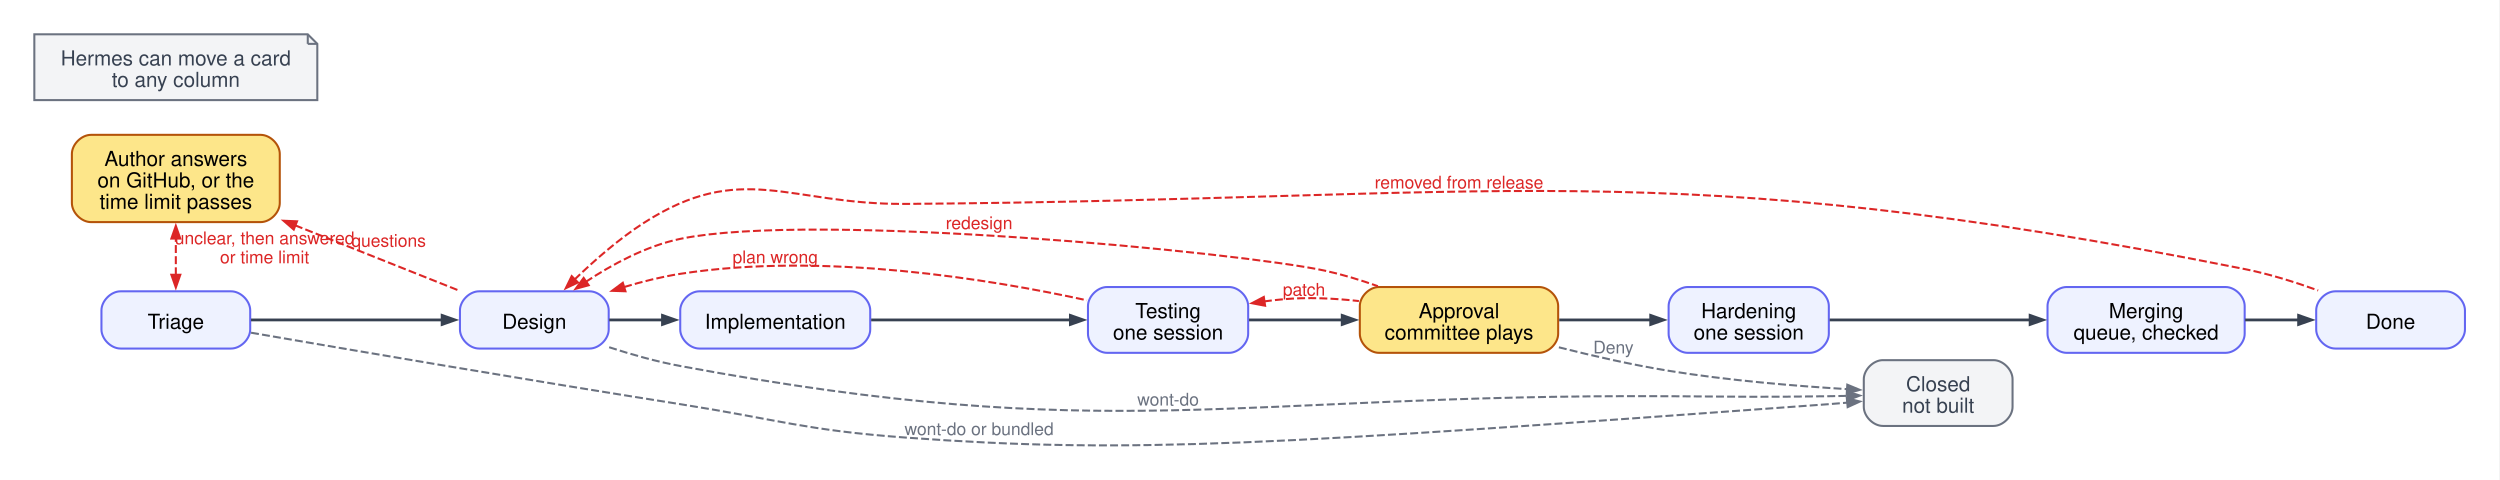
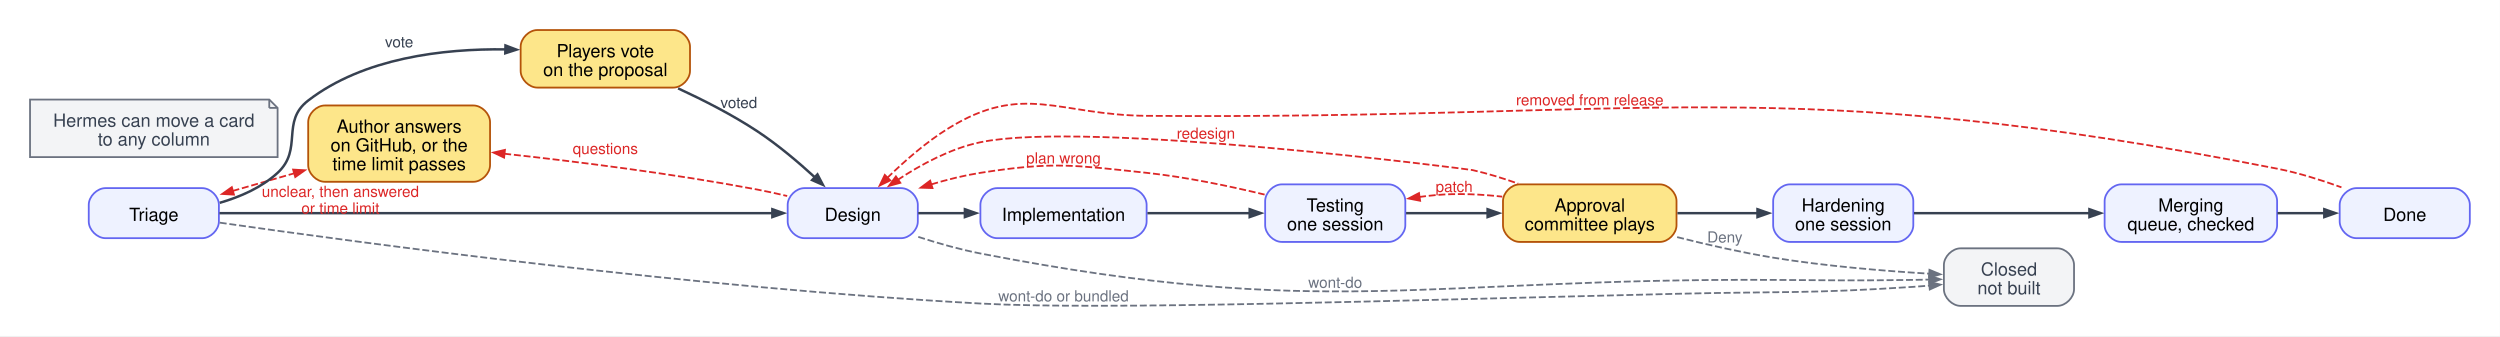
- <svg xmlns="http://www.w3.org/2000/svg" width="1573pt" height="302pt" viewBox="0.00 0.00 1573.00 302.00">
-   <g id="graph0" class="graph" transform="scale(1 1) rotate(0) translate(21.6 280.58)">
-     <polygon fill="white" stroke="none" points="-21.6,21.6 -21.6,-280.58 1550.95,-280.58 1550.95,21.6 -21.6,21.6" />
+ <svg xmlns="http://www.w3.org/2000/svg" width="1798pt" height="242pt" viewBox="0.00 0.00 1798.00 242.00">
+   <g id="graph0" class="graph" transform="scale(1 1) rotate(0) translate(21.6 220)">
+     <polygon fill="white" stroke="none" points="-21.6,21.6 -21.6,-220 1776.3,-220 1776.3,21.6 -21.6,21.6" />
    <g id="node1" class="node">
-       <path fill="#eef2ff" stroke="#6366f1" stroke-width="1.3" d="M123.83,-97.28C123.83,-97.28 54.23,-97.28 54.23,-97.28 48.23,-97.28 42.23,-91.28 42.23,-85.28 42.23,-85.28 42.23,-73.28 42.23,-73.28 42.23,-67.28 48.23,-61.28 54.23,-61.28 54.23,-61.28 123.83,-61.28 123.83,-61.28 129.83,-61.28 135.83,-67.28 135.83,-73.28 135.83,-73.28 135.83,-85.28 135.83,-85.28 135.83,-91.28 129.83,-97.28 123.83,-97.28" />
-       <text xml:space="preserve" text-anchor="middle" x="89.03" y="-73.68" font-family="Helvetica,sans-Serif" font-size="13.00">Triage</text>
+       <path fill="#eef2ff" stroke="#6366f1" stroke-width="1.3" d="M123.83,-84.7C123.83,-84.7 54.23,-84.7 54.23,-84.7 48.23,-84.7 42.23,-78.7 42.23,-72.7 42.23,-72.7 42.23,-60.7 42.23,-60.7 42.23,-54.7 48.23,-48.7 54.23,-48.7 54.23,-48.7 123.83,-48.7 123.83,-48.7 129.83,-48.7 135.83,-54.7 135.83,-60.7 135.83,-60.7 135.83,-72.7 135.83,-72.7 135.83,-78.7 129.83,-84.7 123.83,-84.7" />
+       <text xml:space="preserve" text-anchor="middle" x="89.03" y="-61.1" font-family="Helvetica,sans-Serif" font-size="13.00">Triage</text>
    </g>
    <g id="node2" class="node">
-       <path fill="#eef2ff" stroke="#6366f1" stroke-width="1.3" d="M349.4,-97.28C349.4,-97.28 279.8,-97.28 279.8,-97.28 273.8,-97.28 267.8,-91.28 267.8,-85.28 267.8,-85.28 267.8,-73.28 267.8,-73.28 267.8,-67.28 273.8,-61.28 279.8,-61.28 279.8,-61.28 349.4,-61.28 349.4,-61.28 355.4,-61.28 361.4,-67.28 361.4,-73.28 361.4,-73.28 361.4,-85.28 361.4,-85.28 361.4,-91.28 355.4,-97.28 349.4,-97.28" />
-       <text xml:space="preserve" text-anchor="middle" x="314.6" y="-73.68" font-family="Helvetica,sans-Serif" font-size="13.00">Design</text>
+       <path fill="#eef2ff" stroke="#6366f1" stroke-width="1.3" d="M626.5,-84.7C626.5,-84.7 556.9,-84.7 556.9,-84.7 550.9,-84.7 544.9,-78.7 544.9,-72.7 544.9,-72.7 544.9,-60.7 544.9,-60.7 544.9,-54.7 550.9,-48.7 556.9,-48.7 556.9,-48.7 626.5,-48.7 626.5,-48.7 632.5,-48.7 638.5,-54.7 638.5,-60.7 638.5,-60.7 638.5,-72.7 638.5,-72.7 638.5,-78.7 632.5,-84.7 626.5,-84.7" />
+       <text xml:space="preserve" text-anchor="middle" x="591.7" y="-61.1" font-family="Helvetica,sans-Serif" font-size="13.00">Design</text>
    </g>
    <g id="edge1" class="edge">
-       <path fill="none" stroke="#374151" stroke-width="1.8" d="M136.35,-79.28C171.27,-79.28 219.36,-79.28 256.63,-79.28" />
-       <polygon fill="#374151" stroke="#374151" stroke-width="1.8" points="256.61,-82.08 264.61,-79.28 256.61,-76.48 256.61,-82.08" />
+       <path fill="none" stroke="#374151" stroke-width="1.8" d="M136.23,-66.7C228.26,-66.7 434.17,-66.7 534.11,-66.7" />
+       <polygon fill="#374151" stroke="#374151" stroke-width="1.8" points="533.88,-69.5 541.88,-66.7 533.88,-63.9 533.88,-69.5" />
    </g>
    <g id="node9" class="node">
-       <path fill="#fde68a" stroke="#b45309" stroke-width="1.3" d="M142.43,-195.73C142.43,-195.73 35.63,-195.73 35.63,-195.73 29.63,-195.73 23.63,-189.73 23.63,-183.73 23.63,-183.73 23.63,-152.83 23.63,-152.83 23.63,-146.83 29.63,-140.83 35.63,-140.83 35.63,-140.83 142.43,-140.83 142.43,-140.83 148.43,-140.83 154.43,-146.83 154.43,-152.83 154.43,-152.83 154.43,-183.73 154.43,-183.73 154.43,-189.73 148.43,-195.73 142.43,-195.73" />
-       <text xml:space="preserve" text-anchor="middle" x="89.03" y="-176.18" font-family="Helvetica,sans-Serif" font-size="13.00">Author answers</text>
-       <text xml:space="preserve" text-anchor="middle" x="89.03" y="-162.68" font-family="Helvetica,sans-Serif" font-size="13.00">on GitHub, or the</text>
-       <text xml:space="preserve" text-anchor="middle" x="89.03" y="-149.18" font-family="Helvetica,sans-Serif" font-size="13.00">time limit passes</text>
+       <path fill="#fde68a" stroke="#b45309" stroke-width="1.3" d="M318.85,-144.15C318.85,-144.15 212.05,-144.15 212.05,-144.15 206.05,-144.15 200.05,-138.15 200.05,-132.15 200.05,-132.15 200.05,-101.25 200.05,-101.25 200.05,-95.25 206.05,-89.25 212.05,-89.25 212.05,-89.25 318.85,-89.25 318.85,-89.25 324.85,-89.25 330.85,-95.25 330.85,-101.25 330.85,-101.25 330.85,-132.15 330.85,-132.15 330.85,-138.15 324.85,-144.15 318.85,-144.15" />
+       <text xml:space="preserve" text-anchor="middle" x="265.45" y="-124.6" font-family="Helvetica,sans-Serif" font-size="13.00">Author answers</text>
+       <text xml:space="preserve" text-anchor="middle" x="265.45" y="-111.1" font-family="Helvetica,sans-Serif" font-size="13.00">on GitHub, or the</text>
+       <text xml:space="preserve" text-anchor="middle" x="265.45" y="-97.6" font-family="Helvetica,sans-Serif" font-size="13.00">time limit passes</text>
    </g>
    <g id="edge8" class="edge">
-       <path fill="none" stroke="#dc2626" stroke-width="1.3" stroke-dasharray="5,2" d="M89.03,-107.39C89.03,-115.13 89.03,-122.88 89.03,-130.63" />
-       <polygon fill="#dc2626" stroke="#dc2626" stroke-width="1.3" points="91.83,-107.68 89.03,-99.68 86.23,-107.68 91.83,-107.68" />
-       <polygon fill="#dc2626" stroke="#dc2626" stroke-width="1.3" points="86.23,-130.47 89.03,-138.47 91.83,-130.47 86.23,-130.47" />
-       <text xml:space="preserve" text-anchor="middle" x="144.9" y="-126.92" font-family="Helvetica,sans-Serif" font-size="11.00" fill="#dc2626">unclear, then answered</text>
-       <text xml:space="preserve" text-anchor="middle" x="144.9" y="-114.92" font-family="Helvetica,sans-Serif" font-size="11.00" fill="#dc2626">or time limit</text>
+       <path fill="none" stroke="#dc2626" stroke-width="1.3" stroke-dasharray="5,2" d="M145.63,-82.64C159.84,-86.71 175.34,-91.16 190.32,-95.45" />
+       <polygon fill="#dc2626" stroke="#dc2626" stroke-width="1.3" points="146.66,-80.02 138.2,-80.51 145.12,-85.41 146.66,-80.02" />
+       <polygon fill="#dc2626" stroke="#dc2626" stroke-width="1.3" points="189.21,-98.04 197.67,-97.56 190.75,-92.66 189.21,-98.04" />
+       <text xml:space="preserve" text-anchor="middle" x="223.21" y="-78.41" font-family="Helvetica,sans-Serif" font-size="11.00" fill="#dc2626">unclear, then answered</text>
+       <text xml:space="preserve" text-anchor="middle" x="223.21" y="-66.41" font-family="Helvetica,sans-Serif" font-size="11.00" fill="#dc2626">or time limit</text>
+     </g>
+     <g id="node10" class="node">
+       <path fill="#fde68a" stroke="#b45309" stroke-width="1.3" d="M462.65,-198.4C462.65,-198.4 364.85,-198.4 364.85,-198.4 358.85,-198.4 352.85,-192.4 352.85,-186.4 352.85,-186.4 352.85,-169 352.85,-169 352.85,-163 358.85,-157 364.85,-157 364.85,-157 462.65,-157 462.65,-157 468.65,-157 474.65,-163 474.65,-169 474.65,-169 474.65,-186.4 474.65,-186.4 474.65,-192.4 468.65,-198.4 462.65,-198.4" />
+       <text xml:space="preserve" text-anchor="middle" x="413.75" y="-178.85" font-family="Helvetica,sans-Serif" font-size="13.00">Players vote</text>
+       <text xml:space="preserve" text-anchor="middle" x="413.75" y="-165.35" font-family="Helvetica,sans-Serif" font-size="13.00">on the proposal</text>
+     </g>
+     <g id="edge10" class="edge">
+       <path fill="none" stroke="#374151" stroke-width="1.8" d="M136.43,-74.13C151.15,-78.4 166.57,-85.13 178.05,-95.7 196.51,-112.7 180.15,-132.41 200.05,-147.7 240.01,-178.42 297.07,-185.06 342.03,-184.49" />
+       <polygon fill="#374151" stroke="#374151" stroke-width="1.8" points="341.95,-187.29 349.87,-184.29 341.8,-181.7 341.95,-187.29" />
+       <text xml:space="preserve" text-anchor="middle" x="265.45" y="-186" font-family="Helvetica,sans-Serif" font-size="11.00" fill="#374151">vote</text>
+     </g>
+     <g id="node12" class="node">
+       <path fill="#f3f4f6" stroke="#6b7280" stroke-width="1.3" d="M1458.05,-41.4C1458.05,-41.4 1388.45,-41.4 1388.45,-41.4 1382.45,-41.4 1376.45,-35.4 1376.45,-29.4 1376.45,-29.4 1376.45,-12 1376.45,-12 1376.45,-6 1382.45,0 1388.45,0 1388.45,0 1458.05,0 1458.05,0 1464.05,0 1470.05,-6 1470.05,-12 1470.05,-12 1470.05,-29.4 1470.05,-29.4 1470.05,-35.4 1464.05,-41.4 1458.05,-41.4" />
+       <text xml:space="preserve" text-anchor="middle" x="1423.25" y="-21.85" font-family="Helvetica,sans-Serif" font-size="13.00" fill="#374151">Closed</text>
+       <text xml:space="preserve" text-anchor="middle" x="1423.25" y="-8.35" font-family="Helvetica,sans-Serif" font-size="13.00" fill="#374151">not built</text>
+     </g>
+     <g id="edge16" class="edge">
+       <path fill="none" stroke="#6b7280" stroke-width="1.3" stroke-dasharray="5,2" d="M136.43,-59.87C236.24,-45.57 478.84,-12.87 683.5,-1.7 771.17,3.09 976.6,-3.75 1184.15,-8.7 1259.85,-10.51 1278.89,-8.7 1354.45,-13.7 1358.26,-13.95 1362.19,-14.25 1366.14,-14.58" />
+       <polygon fill="#6b7280" stroke="#6b7280" stroke-width="1.3" points="1365.79,-17.36 1374.01,-15.29 1366.29,-11.79 1365.79,-17.36" />
+       <text xml:space="preserve" text-anchor="middle" x="743.28" y="-3.25" font-family="Helvetica,sans-Serif" font-size="11.00" fill="#6b7280">wont-do or bundled</text>
+     </g>
+     <g id="node3" class="node">
+       <path fill="#eef2ff" stroke="#6366f1" stroke-width="1.3" d="M791.05,-84.7C791.05,-84.7 695.5,-84.7 695.5,-84.7 689.5,-84.7 683.5,-78.7 683.5,-72.7 683.5,-72.7 683.5,-60.7 683.5,-60.7 683.5,-54.7 689.5,-48.7 695.5,-48.7 695.5,-48.7 791.05,-48.7 791.05,-48.7 797.05,-48.7 803.05,-54.7 803.05,-60.7 803.05,-60.7 803.05,-72.7 803.05,-72.7 803.05,-78.7 797.05,-84.7 791.05,-84.7" />
+       <text xml:space="preserve" text-anchor="middle" x="743.28" y="-61.1" font-family="Helvetica,sans-Serif" font-size="13.00">Implementation</text>
+     </g>
+     <g id="edge2" class="edge">
+       <path fill="none" stroke="#374151" stroke-width="1.8" d="M638.8,-66.7C649.51,-66.7 661.15,-66.7 672.62,-66.7" />
+       <polygon fill="#374151" stroke="#374151" stroke-width="1.8" points="672.36,-69.5 680.36,-66.7 672.36,-63.9 672.36,-69.5" />
+     </g>
+     <g id="node4" class="node">
+       <path fill="#eef2ff" stroke="#6366f1" stroke-width="1.3" d="M977.1,-87.4C977.1,-87.4 900.3,-87.4 900.3,-87.4 894.3,-87.4 888.3,-81.4 888.3,-75.4 888.3,-75.4 888.3,-58 888.3,-58 888.3,-52 894.3,-46 900.3,-46 900.3,-46 977.1,-46 977.1,-46 983.1,-46 989.1,-52 989.1,-58 989.1,-58 989.1,-75.4 989.1,-75.4 989.1,-81.4 983.1,-87.4 977.1,-87.4" />
+       <text xml:space="preserve" text-anchor="middle" x="938.7" y="-67.85" font-family="Helvetica,sans-Serif" font-size="13.00">Testing</text>
+       <text xml:space="preserve" text-anchor="middle" x="938.7" y="-54.35" font-family="Helvetica,sans-Serif" font-size="13.00">one session</text>
+     </g>
+     <g id="edge12" class="edge">
+       <path fill="none" stroke="#dc2626" stroke-width="1.3" stroke-dasharray="5,2" d="M648.19,-87.4C659.7,-90.85 671.88,-93.89 683.5,-95.7 736,-103.88 750.22,-101.33 803.05,-95.7 831.47,-92.67 862.69,-86.15 887.91,-80.06" />
+       <polygon fill="#dc2626" stroke="#dc2626" stroke-width="1.3" points="649.04,-84.73 640.57,-85.01 647.37,-90.08 649.04,-84.73" />
+       <text xml:space="preserve" text-anchor="middle" x="743.28" y="-102.47" font-family="Helvetica,sans-Serif" font-size="11.00" fill="#dc2626">plan wrong</text>
+     </g>
+     <g id="node5" class="node">
+       <path fill="#fde68a" stroke="#b45309" stroke-width="1.3" d="M1172.15,-87.4C1172.15,-87.4 1071.35,-87.4 1071.35,-87.4 1065.35,-87.4 1059.35,-81.4 1059.35,-75.4 1059.35,-75.4 1059.35,-58 1059.35,-58 1059.35,-52 1065.35,-46 1071.35,-46 1071.35,-46 1172.15,-46 1172.15,-46 1178.15,-46 1184.15,-52 1184.15,-58 1184.15,-58 1184.15,-75.4 1184.15,-75.4 1184.15,-81.4 1178.15,-87.4 1172.15,-87.4" />
+       <text xml:space="preserve" text-anchor="middle" x="1121.75" y="-67.85" font-family="Helvetica,sans-Serif" font-size="13.00">Approval</text>
+       <text xml:space="preserve" text-anchor="middle" x="1121.75" y="-54.35" font-family="Helvetica,sans-Serif" font-size="13.00">committee plays</text>
+     </g>
+     <g id="edge14" class="edge">
+       <path fill="none" stroke="#dc2626" stroke-width="1.3" stroke-dasharray="5,2" d="M623.88,-90.53C640.56,-101.57 662.05,-113.24 683.5,-117.7 760.74,-133.76 1035.51,-98.11 1037.35,-97.7 1048.2,-95.27 1059.55,-91.75 1070.25,-87.95" />
+       <polygon fill="#dc2626" stroke="#dc2626" stroke-width="1.3" points="625.9,-88.52 617.72,-86.3 622.73,-93.13 625.9,-88.52" />
+       <text xml:space="preserve" text-anchor="middle" x="845.68" y="-120.27" font-family="Helvetica,sans-Serif" font-size="11.00" fill="#dc2626">redesign</text>
+     </g>
+     <g id="node8" class="node">
+       <path fill="#eef2ff" stroke="#6366f1" stroke-width="1.3" d="M1742.7,-84.7C1742.7,-84.7 1673.1,-84.7 1673.1,-84.7 1667.1,-84.7 1661.1,-78.7 1661.1,-72.7 1661.1,-72.7 1661.1,-60.7 1661.1,-60.7 1661.1,-54.7 1667.1,-48.7 1673.1,-48.7 1673.1,-48.7 1742.7,-48.7 1742.7,-48.7 1748.7,-48.7 1754.7,-54.7 1754.7,-60.7 1754.7,-60.7 1754.7,-72.7 1754.7,-72.7 1754.7,-78.7 1748.7,-84.7 1742.7,-84.7" />
+       <text xml:space="preserve" text-anchor="middle" x="1707.9" y="-61.1" font-family="Helvetica,sans-Serif" font-size="13.00">Done</text>
+     </g>
+     <g id="edge15" class="edge">
+       <path fill="none" stroke="#dc2626" stroke-width="1.3" stroke-dasharray="5,2" d="M616.48,-92C628.77,-104 644.5,-117.83 660.5,-127.7 714.53,-161.03 739.57,-137.2 803.05,-136.7 1164.79,-133.84 1261.14,-168.46 1616.1,-98.7 1631.52,-95.67 1647.85,-90.55 1662.36,-85.28" />
+       <polygon fill="#dc2626" stroke="#dc2626" stroke-width="1.3" points="618.7,-90.26 611.07,-86.58 614.74,-94.22 618.7,-90.26" />
+       <text xml:space="preserve" text-anchor="middle" x="1121.75" y="-144.27" font-family="Helvetica,sans-Serif" font-size="11.00" fill="#dc2626">removed from release</text>
+     </g>
+     <g id="edge17" class="edge">
+       <path fill="none" stroke="#6b7280" stroke-width="1.3" stroke-dasharray="5,2" d="M638.81,-49.65C652.97,-45.05 668.72,-40.56 683.5,-37.7 932.42,10.46 1000.11,-20.09 1253.65,-18.7 1298.45,-18.45 1309.65,-18.04 1354.45,-18.7 1358.25,-18.76 1362.17,-18.83 1366.12,-18.92" />
+       <polygon fill="#6b7280" stroke="#6b7280" stroke-width="1.3" points="1365.9,-21.71 1373.97,-19.1 1366.04,-16.11 1365.9,-21.71" />
+       <text xml:space="preserve" text-anchor="middle" x="938.7" y="-13.03" font-family="Helvetica,sans-Serif" font-size="11.00" fill="#6b7280">wont-do</text>
+     </g>
+     <g id="edge3" class="edge">
+       <path fill="none" stroke="#374151" stroke-width="1.8" d="M803.62,-66.7C827.02,-66.7 853.88,-66.7 877.37,-66.7" />
+       <polygon fill="#374151" stroke="#374151" stroke-width="1.8" points="877.18,-69.5 885.18,-66.7 877.18,-63.9 877.18,-69.5" />
+     </g>
+     <g id="edge4" class="edge">
+       <path fill="none" stroke="#374151" stroke-width="1.8" d="M989.65,-66.7C1007.84,-66.7 1028.78,-66.7 1048.52,-66.7" />
+       <polygon fill="#374151" stroke="#374151" stroke-width="1.8" points="1048.29,-69.5 1056.29,-66.7 1048.29,-63.9 1048.29,-69.5" />
+     </g>
+     <g id="edge13" class="edge">
+       <path fill="none" stroke="#dc2626" stroke-width="1.3" stroke-dasharray="5,2" d="M999,-78.33C1003.09,-78.88 1007.15,-79.34 1011.1,-79.7 1026.56,-81.1 1043.22,-80.31 1058.77,-78.58" />
+       <polygon fill="#dc2626" stroke="#dc2626" stroke-width="1.3" points="999.75,-75.61 991.42,-77.23 998.94,-81.15 999.75,-75.61" />
+       <text xml:space="preserve" text-anchor="middle" x="1024.22" y="-81.96" font-family="Helvetica,sans-Serif" font-size="11.00" fill="#dc2626">patch</text>
+     </g>
+     <g id="node6" class="node">
+       <path fill="#eef2ff" stroke="#6366f1" stroke-width="1.3" d="M1342.45,-87.4C1342.45,-87.4 1265.65,-87.4 1265.65,-87.4 1259.65,-87.4 1253.65,-81.4 1253.65,-75.4 1253.65,-75.4 1253.65,-58 1253.65,-58 1253.65,-52 1259.65,-46 1265.65,-46 1265.65,-46 1342.45,-46 1342.45,-46 1348.45,-46 1354.45,-52 1354.45,-58 1354.45,-58 1354.45,-75.4 1354.45,-75.4 1354.45,-81.4 1348.45,-87.4 1342.45,-87.4" />
+       <text xml:space="preserve" text-anchor="middle" x="1304.05" y="-67.85" font-family="Helvetica,sans-Serif" font-size="13.00">Hardening</text>
+       <text xml:space="preserve" text-anchor="middle" x="1304.05" y="-54.35" font-family="Helvetica,sans-Serif" font-size="13.00">one session</text>
+     </g>
+     <g id="edge5" class="edge">
+       <path fill="none" stroke="#374151" stroke-width="1.8" d="M1184.8,-66.7C1203.45,-66.7 1223.88,-66.7 1242.43,-66.7" />
+       <polygon fill="#374151" stroke="#374151" stroke-width="1.8" points="1242.39,-69.5 1250.39,-66.7 1242.39,-63.9 1242.39,-69.5" />
+     </g>
+     <g id="edge18" class="edge">
+       <path fill="none" stroke="#6b7280" stroke-width="1.3" stroke-dasharray="5,2" d="M1184.6,-49.47C1206.28,-43.99 1230.91,-38.4 1253.65,-34.7 1290.83,-28.65 1333.06,-25.15 1365.96,-23.16" />
+       <polygon fill="#6b7280" stroke="#6b7280" stroke-width="1.3" points="1366.07,-25.96 1373.89,-22.7 1365.74,-20.37 1366.07,-25.96" />
+       <text xml:space="preserve" text-anchor="middle" x="1218.9" y="-45.6" font-family="Helvetica,sans-Serif" font-size="11.00" fill="#6b7280">Deny</text>
+     </g>
+     <g id="node7" class="node">
+       <path fill="#eef2ff" stroke="#6366f1" stroke-width="1.3" d="M1604.1,-87.4C1604.1,-87.4 1504.05,-87.4 1504.05,-87.4 1498.05,-87.4 1492.05,-81.4 1492.05,-75.4 1492.05,-75.4 1492.05,-58 1492.05,-58 1492.05,-52 1498.05,-46 1504.05,-46 1504.05,-46 1604.1,-46 1604.1,-46 1610.1,-46 1616.1,-52 1616.1,-58 1616.1,-58 1616.1,-75.4 1616.1,-75.4 1616.1,-81.4 1610.1,-87.4 1604.1,-87.4" />
+       <text xml:space="preserve" text-anchor="middle" x="1554.08" y="-67.85" font-family="Helvetica,sans-Serif" font-size="13.00">Merging</text>
+       <text xml:space="preserve" text-anchor="middle" x="1554.08" y="-54.35" font-family="Helvetica,sans-Serif" font-size="13.00">queue, checked</text>
+     </g>
+     <g id="edge6" class="edge">
+       <path fill="none" stroke="#374151" stroke-width="1.8" d="M1354.94,-66.7C1391.17,-66.7 1440.73,-66.7 1481.22,-66.7" />
+       <polygon fill="#374151" stroke="#374151" stroke-width="1.8" points="1481.12,-69.5 1489.12,-66.7 1481.12,-63.9 1481.12,-69.5" />
+     </g>
+     <g id="edge7" class="edge">
+       <path fill="none" stroke="#374151" stroke-width="1.8" d="M1616.39,-66.7C1627.62,-66.7 1639.29,-66.7 1650.36,-66.7" />
+       <polygon fill="#374151" stroke="#374151" stroke-width="1.8" points="1650.05,-69.5 1658.05,-66.7 1650.05,-63.9 1650.05,-69.5" />
+     </g>
+     <g id="edge9" class="edge">
+       <path fill="none" stroke="#dc2626" stroke-width="1.3" stroke-dasharray="5,2" d="M341.03,-109.45C392.4,-103.88 462.09,-95.19 522.9,-83.7 529.94,-82.37 537.33,-80.75 544.54,-79.04" />
+       <polygon fill="#dc2626" stroke="#dc2626" stroke-width="1.3" points="340.95,-106.64 333.29,-110.28 341.55,-112.21 340.95,-106.64" />
+       <text xml:space="preserve" text-anchor="middle" x="413.75" y="-109.27" font-family="Helvetica,sans-Serif" font-size="11.00" fill="#dc2626">questions</text>
+     </g>
+     <g id="edge11" class="edge">
+       <path fill="none" stroke="#374151" stroke-width="1.8" d="M466.08,-156.45C484.58,-147.91 505.24,-137.33 522.9,-125.7 537.65,-115.99 552.62,-103.33 564.72,-92.23" />
+       <polygon fill="#374151" stroke="#374151" stroke-width="1.8" points="566.31,-94.57 570.24,-87.06 562.48,-90.48 566.31,-94.57" />
+       <text xml:space="preserve" text-anchor="middle" x="509.78" y="-142.35" font-family="Helvetica,sans-Serif" font-size="11.00" fill="#374151">voted</text>
    </g>
    <g id="node11" class="node">
-       <path fill="#f3f4f6" stroke="#6b7280" stroke-width="1.3" d="M1232.7,-53.98C1232.7,-53.98 1163.1,-53.98 1163.1,-53.98 1157.1,-53.98 1151.1,-47.98 1151.1,-41.98 1151.1,-41.98 1151.1,-24.58 1151.1,-24.58 1151.1,-18.58 1157.1,-12.58 1163.1,-12.58 1163.1,-12.58 1232.7,-12.58 1232.7,-12.58 1238.7,-12.58 1244.7,-18.58 1244.7,-24.58 1244.7,-24.58 1244.7,-41.98 1244.7,-41.98 1244.7,-47.98 1238.7,-53.98 1232.7,-53.98" />
-       <text xml:space="preserve" text-anchor="middle" x="1197.9" y="-34.43" font-family="Helvetica,sans-Serif" font-size="13.00" fill="#374151">Closed</text>
-       <text xml:space="preserve" text-anchor="middle" x="1197.9" y="-20.93" font-family="Helvetica,sans-Serif" font-size="13.00" fill="#374151">not built</text>
-     </g>
-     <g id="edge14" class="edge">
-       <path fill="none" stroke="#6b7280" stroke-width="1.3" stroke-dasharray="5,2" d="M136.35,-71.24C197.96,-60.61 310.27,-41.46 406.4,-26.28 469.22,-16.36 484.52,-9.96 547.95,-5.28 690.75,5.25 779.13,-0.71 1129.1,-26.28 1132.91,-26.56 1136.83,-26.88 1140.79,-27.23" />
-       <polygon fill="#6b7280" stroke="#6b7280" stroke-width="1.3" points="1140.43,-30 1148.65,-27.95 1140.95,-24.43 1140.43,-30" />
-       <text xml:space="preserve" text-anchor="middle" x="594.45" y="-6.83" font-family="Helvetica,sans-Serif" font-size="11.00" fill="#6b7280">wont-do or bundled</text>
-     </g>
-     <g id="node3" class="node">
-       <path fill="#eef2ff" stroke="#6366f1" stroke-width="1.3" d="M513.95,-97.28C513.95,-97.28 418.4,-97.28 418.4,-97.28 412.4,-97.28 406.4,-91.28 406.4,-85.28 406.4,-85.28 406.4,-73.28 406.4,-73.28 406.4,-67.28 412.4,-61.28 418.4,-61.28 418.4,-61.28 513.95,-61.28 513.95,-61.28 519.95,-61.28 525.95,-67.28 525.95,-73.28 525.95,-73.28 525.95,-85.28 525.95,-85.28 525.95,-91.28 519.95,-97.28 513.95,-97.28" />
-       <text xml:space="preserve" text-anchor="middle" x="466.18" y="-73.68" font-family="Helvetica,sans-Serif" font-size="13.00">Implementation</text>
-     </g>
-     <g id="edge2" class="edge">
-       <path fill="none" stroke="#374151" stroke-width="1.8" d="M361.7,-79.28C372.41,-79.28 384.05,-79.28 395.52,-79.28" />
-       <polygon fill="#374151" stroke="#374151" stroke-width="1.8" points="395.26,-82.08 403.26,-79.28 395.26,-76.48 395.26,-82.08" />
-     </g>
-     <g id="node4" class="node">
-       <path fill="#eef2ff" stroke="#6366f1" stroke-width="1.3" d="M751.75,-99.98C751.75,-99.98 674.95,-99.98 674.95,-99.98 668.95,-99.98 662.95,-93.98 662.95,-87.98 662.95,-87.98 662.95,-70.58 662.95,-70.58 662.95,-64.58 668.95,-58.58 674.95,-58.58 674.95,-58.58 751.75,-58.58 751.75,-58.58 757.75,-58.58 763.75,-64.58 763.75,-70.58 763.75,-70.58 763.75,-87.98 763.75,-87.98 763.75,-93.98 757.75,-99.98 751.75,-99.98" />
-       <text xml:space="preserve" text-anchor="middle" x="713.35" y="-80.43" font-family="Helvetica,sans-Serif" font-size="13.00">Testing</text>
-       <text xml:space="preserve" text-anchor="middle" x="713.35" y="-66.93" font-family="Helvetica,sans-Serif" font-size="13.00">one session</text>
-     </g>
-     <g id="edge10" class="edge">
-       <path fill="none" stroke="#dc2626" stroke-width="1.3" stroke-dasharray="5,2" d="M371.09,-99.98C382.6,-103.43 394.78,-106.47 406.4,-108.28 496.02,-122.25 601.53,-104.88 662.31,-91.63" />
-       <polygon fill="#dc2626" stroke="#dc2626" stroke-width="1.3" points="371.94,-97.31 363.47,-97.59 370.27,-102.66 371.94,-97.31" />
-       <text xml:space="preserve" text-anchor="middle" x="466.18" y="-114.99" font-family="Helvetica,sans-Serif" font-size="11.00" fill="#dc2626">plan wrong</text>
-     </g>
-     <g id="node5" class="node">
-       <path fill="#fde68a" stroke="#b45309" stroke-width="1.3" d="M946.8,-99.98C946.8,-99.98 846,-99.98 846,-99.98 840,-99.98 834,-93.98 834,-87.98 834,-87.98 834,-70.58 834,-70.58 834,-64.58 840,-58.58 846,-58.58 846,-58.58 946.8,-58.58 946.8,-58.58 952.8,-58.58 958.8,-64.58 958.8,-70.58 958.8,-70.58 958.8,-87.98 958.8,-87.98 958.8,-93.98 952.8,-99.98 946.8,-99.98" />
-       <text xml:space="preserve" text-anchor="middle" x="896.4" y="-80.43" font-family="Helvetica,sans-Serif" font-size="13.00">Approval</text>
-       <text xml:space="preserve" text-anchor="middle" x="896.4" y="-66.93" font-family="Helvetica,sans-Serif" font-size="13.00">committee plays</text>
-     </g>
-     <g id="edge12" class="edge">
-       <path fill="none" stroke="#dc2626" stroke-width="1.3" stroke-dasharray="5,2" d="M346.78,-103.11C363.46,-114.16 384.95,-125.82 406.4,-130.28 490.14,-147.7 759.24,-121.68 812,-110.28 823.02,-107.9 834.54,-104.36 845.37,-100.51" />
-       <polygon fill="#dc2626" stroke="#dc2626" stroke-width="1.3" points="348.8,-101.1 340.62,-98.88 345.63,-105.72 348.8,-101.1" />
-       <text xml:space="preserve" text-anchor="middle" x="594.45" y="-136.43" font-family="Helvetica,sans-Serif" font-size="11.00" fill="#dc2626">redesign</text>
-     </g>
-     <g id="node8" class="node">
-       <path fill="#eef2ff" stroke="#6366f1" stroke-width="1.3" d="M1517.35,-97.28C1517.35,-97.28 1447.75,-97.28 1447.75,-97.28 1441.75,-97.28 1435.75,-91.28 1435.75,-85.28 1435.75,-85.28 1435.75,-73.28 1435.75,-73.28 1435.75,-67.28 1441.75,-61.28 1447.75,-61.28 1447.75,-61.28 1517.35,-61.28 1517.35,-61.28 1523.35,-61.28 1529.35,-67.28 1529.35,-73.28 1529.35,-73.28 1529.35,-85.28 1529.35,-85.28 1529.35,-91.28 1523.35,-97.28 1517.35,-97.28" />
-       <text xml:space="preserve" text-anchor="middle" x="1482.55" y="-73.68" font-family="Helvetica,sans-Serif" font-size="13.00">Done</text>
-     </g>
-     <g id="edge13" class="edge">
-       <path fill="none" stroke="#dc2626" stroke-width="1.3" stroke-dasharray="5,2" d="M339.81,-104.58C352.09,-116.46 367.7,-130.19 383.4,-140.28 445.08,-179.94 474.62,-151.76 547.95,-152.28 922.96,-154.93 1022.96,-184.58 1390.75,-111.28 1406.16,-108.21 1422.49,-103.08 1437,-97.82" />
-       <polygon fill="#dc2626" stroke="#dc2626" stroke-width="1.3" points="342.04,-102.86 334.38,-99.22 338.11,-106.84 342.04,-102.86" />
-       <text xml:space="preserve" text-anchor="middle" x="896.4" y="-161.98" font-family="Helvetica,sans-Serif" font-size="11.00" fill="#dc2626">removed from release</text>
-     </g>
-     <g id="edge15" class="edge">
-       <path fill="none" stroke="#6b7280" stroke-width="1.3" stroke-dasharray="5,2" d="M361.69,-62.1C375.84,-57.49 391.59,-53.03 406.4,-50.28 678.27,0.25 751.78,-32.8 1028.3,-31.28 1073.1,-31.04 1084.3,-30.62 1129.1,-31.28 1132.9,-31.34 1136.82,-31.41 1140.77,-31.5" />
-       <polygon fill="#6b7280" stroke="#6b7280" stroke-width="1.3" points="1140.55,-34.29 1148.62,-31.69 1140.69,-28.69 1140.55,-34.29" />
-       <text xml:space="preserve" text-anchor="middle" x="713.35" y="-25.4" font-family="Helvetica,sans-Serif" font-size="11.00" fill="#6b7280">wont-do</text>
-     </g>
-     <g id="edge3" class="edge">
-       <path fill="none" stroke="#374151" stroke-width="1.8" d="M526.53,-79.28C564.61,-79.28 613.91,-79.28 652.16,-79.28" />
-       <polygon fill="#374151" stroke="#374151" stroke-width="1.8" points="651.91,-82.08 659.91,-79.28 651.91,-76.48 651.91,-82.08" />
-     </g>
-     <g id="edge4" class="edge">
-       <path fill="none" stroke="#374151" stroke-width="1.8" d="M764.3,-79.28C782.49,-79.28 803.43,-79.28 823.17,-79.28" />
-       <polygon fill="#374151" stroke="#374151" stroke-width="1.8" points="822.94,-82.08 830.94,-79.28 822.94,-76.48 822.94,-82.08" />
-     </g>
-     <g id="edge11" class="edge">
-       <path fill="none" stroke="#dc2626" stroke-width="1.3" stroke-dasharray="5,2" d="M773.65,-90.92C777.74,-91.46 781.8,-91.93 785.75,-92.28 801.21,-93.68 817.87,-92.89 833.42,-91.16" />
-       <polygon fill="#dc2626" stroke="#dc2626" stroke-width="1.3" points="774.4,-88.2 766.07,-89.81 773.59,-93.74 774.4,-88.2" />
-       <text xml:space="preserve" text-anchor="middle" x="798.88" y="-94.55" font-family="Helvetica,sans-Serif" font-size="11.00" fill="#dc2626">patch</text>
-     </g>
-     <g id="node6" class="node">
-       <path fill="#eef2ff" stroke="#6366f1" stroke-width="1.3" d="M1117.1,-99.98C1117.1,-99.98 1040.3,-99.98 1040.3,-99.98 1034.3,-99.98 1028.3,-93.98 1028.3,-87.98 1028.3,-87.98 1028.3,-70.58 1028.3,-70.58 1028.3,-64.58 1034.3,-58.58 1040.3,-58.58 1040.3,-58.58 1117.1,-58.58 1117.1,-58.58 1123.1,-58.58 1129.1,-64.58 1129.1,-70.58 1129.1,-70.58 1129.1,-87.98 1129.1,-87.98 1129.1,-93.98 1123.1,-99.98 1117.1,-99.98" />
-       <text xml:space="preserve" text-anchor="middle" x="1078.7" y="-80.43" font-family="Helvetica,sans-Serif" font-size="13.00">Hardening</text>
-       <text xml:space="preserve" text-anchor="middle" x="1078.7" y="-66.93" font-family="Helvetica,sans-Serif" font-size="13.00">one session</text>
-     </g>
-     <g id="edge5" class="edge">
-       <path fill="none" stroke="#374151" stroke-width="1.8" d="M959.45,-79.28C978.1,-79.28 998.53,-79.28 1017.08,-79.28" />
-       <polygon fill="#374151" stroke="#374151" stroke-width="1.8" points="1017.04,-82.08 1025.04,-79.28 1017.04,-76.48 1017.04,-82.08" />
-     </g>
-     <g id="edge16" class="edge">
-       <path fill="none" stroke="#6b7280" stroke-width="1.3" stroke-dasharray="5,2" d="M959.25,-62.05C980.93,-56.57 1005.56,-50.98 1028.3,-47.28 1065.48,-41.23 1107.71,-37.73 1140.61,-35.74" />
-       <polygon fill="#6b7280" stroke="#6b7280" stroke-width="1.3" points="1140.72,-38.54 1148.54,-35.29 1140.39,-32.95 1140.72,-38.54" />
-       <text xml:space="preserve" text-anchor="middle" x="993.55" y="-58.19" font-family="Helvetica,sans-Serif" font-size="11.00" fill="#6b7280">Deny</text>
-     </g>
-     <g id="node7" class="node">
-       <path fill="#eef2ff" stroke="#6366f1" stroke-width="1.3" d="M1378.75,-99.98C1378.75,-99.98 1278.7,-99.98 1278.7,-99.98 1272.7,-99.98 1266.7,-93.98 1266.7,-87.98 1266.7,-87.98 1266.7,-70.58 1266.7,-70.58 1266.7,-64.58 1272.7,-58.58 1278.7,-58.58 1278.7,-58.58 1378.75,-58.58 1378.75,-58.58 1384.75,-58.58 1390.75,-64.58 1390.75,-70.58 1390.75,-70.58 1390.75,-87.98 1390.75,-87.98 1390.75,-93.98 1384.75,-99.98 1378.75,-99.98" />
-       <text xml:space="preserve" text-anchor="middle" x="1328.73" y="-80.43" font-family="Helvetica,sans-Serif" font-size="13.00">Merging</text>
-       <text xml:space="preserve" text-anchor="middle" x="1328.73" y="-66.93" font-family="Helvetica,sans-Serif" font-size="13.00">queue, checked</text>
-     </g>
-     <g id="edge6" class="edge">
-       <path fill="none" stroke="#374151" stroke-width="1.8" d="M1129.59,-79.28C1165.82,-79.28 1215.38,-79.28 1255.87,-79.28" />
-       <polygon fill="#374151" stroke="#374151" stroke-width="1.8" points="1255.77,-82.08 1263.77,-79.28 1255.77,-76.48 1255.77,-82.08" />
-     </g>
-     <g id="edge7" class="edge">
-       <path fill="none" stroke="#374151" stroke-width="1.8" d="M1391.04,-79.28C1402.27,-79.28 1413.94,-79.28 1425.01,-79.28" />
-       <polygon fill="#374151" stroke="#374151" stroke-width="1.8" points="1424.7,-82.08 1432.7,-79.28 1424.7,-76.48 1424.7,-82.08" />
-     </g>
-     <g id="edge9" class="edge">
-       <path fill="none" stroke="#dc2626" stroke-width="1.3" stroke-dasharray="5,2" d="M163.99,-138.84C198.08,-125.27 237.49,-109.58 267.3,-97.71" />
-       <polygon fill="#dc2626" stroke="#dc2626" stroke-width="1.3" points="163.22,-136.13 156.82,-141.69 165.29,-141.33 163.22,-136.13" />
-       <text xml:space="preserve" text-anchor="middle" x="222.93" y="-125.33" font-family="Helvetica,sans-Serif" font-size="11.00" fill="#dc2626">questions</text>
-     </g>
-     <g id="node10" class="node">
-       <polygon fill="#f3f4f6" stroke="#6b7280" stroke-width="1.3" points="172.05,-258.98 0,-258.98 0,-217.58 178.05,-217.58 178.05,-252.98 172.05,-258.98" />
-       <polyline fill="none" stroke="#6b7280" stroke-width="1.3" points="172.05,-258.98 172.05,-252.98" />
-       <polyline fill="none" stroke="#6b7280" stroke-width="1.3" points="178.05,-252.98 172.05,-252.98" />
-       <text xml:space="preserve" text-anchor="middle" x="89.03" y="-239.43" font-family="Helvetica,sans-Serif" font-size="13.00" fill="#374151">Hermes can move a card</text>
-       <text xml:space="preserve" text-anchor="middle" x="89.03" y="-225.93" font-family="Helvetica,sans-Serif" font-size="13.00" fill="#374151">to any column</text>
+       <polygon fill="#f3f4f6" stroke="#6b7280" stroke-width="1.3" points="172.05,-148.4 0,-148.4 0,-107 178.05,-107 178.05,-142.4 172.05,-148.4" />
+       <polyline fill="none" stroke="#6b7280" stroke-width="1.3" points="172.05,-148.4 172.05,-142.4" />
+       <polyline fill="none" stroke="#6b7280" stroke-width="1.3" points="178.05,-142.4 172.05,-142.4" />
+       <text xml:space="preserve" text-anchor="middle" x="89.03" y="-128.85" font-family="Helvetica,sans-Serif" font-size="13.00" fill="#374151">Hermes can move a card</text>
+       <text xml:space="preserve" text-anchor="middle" x="89.03" y="-115.35" font-family="Helvetica,sans-Serif" font-size="13.00" fill="#374151">to any column</text>
    </g>
  </g>
</svg>
